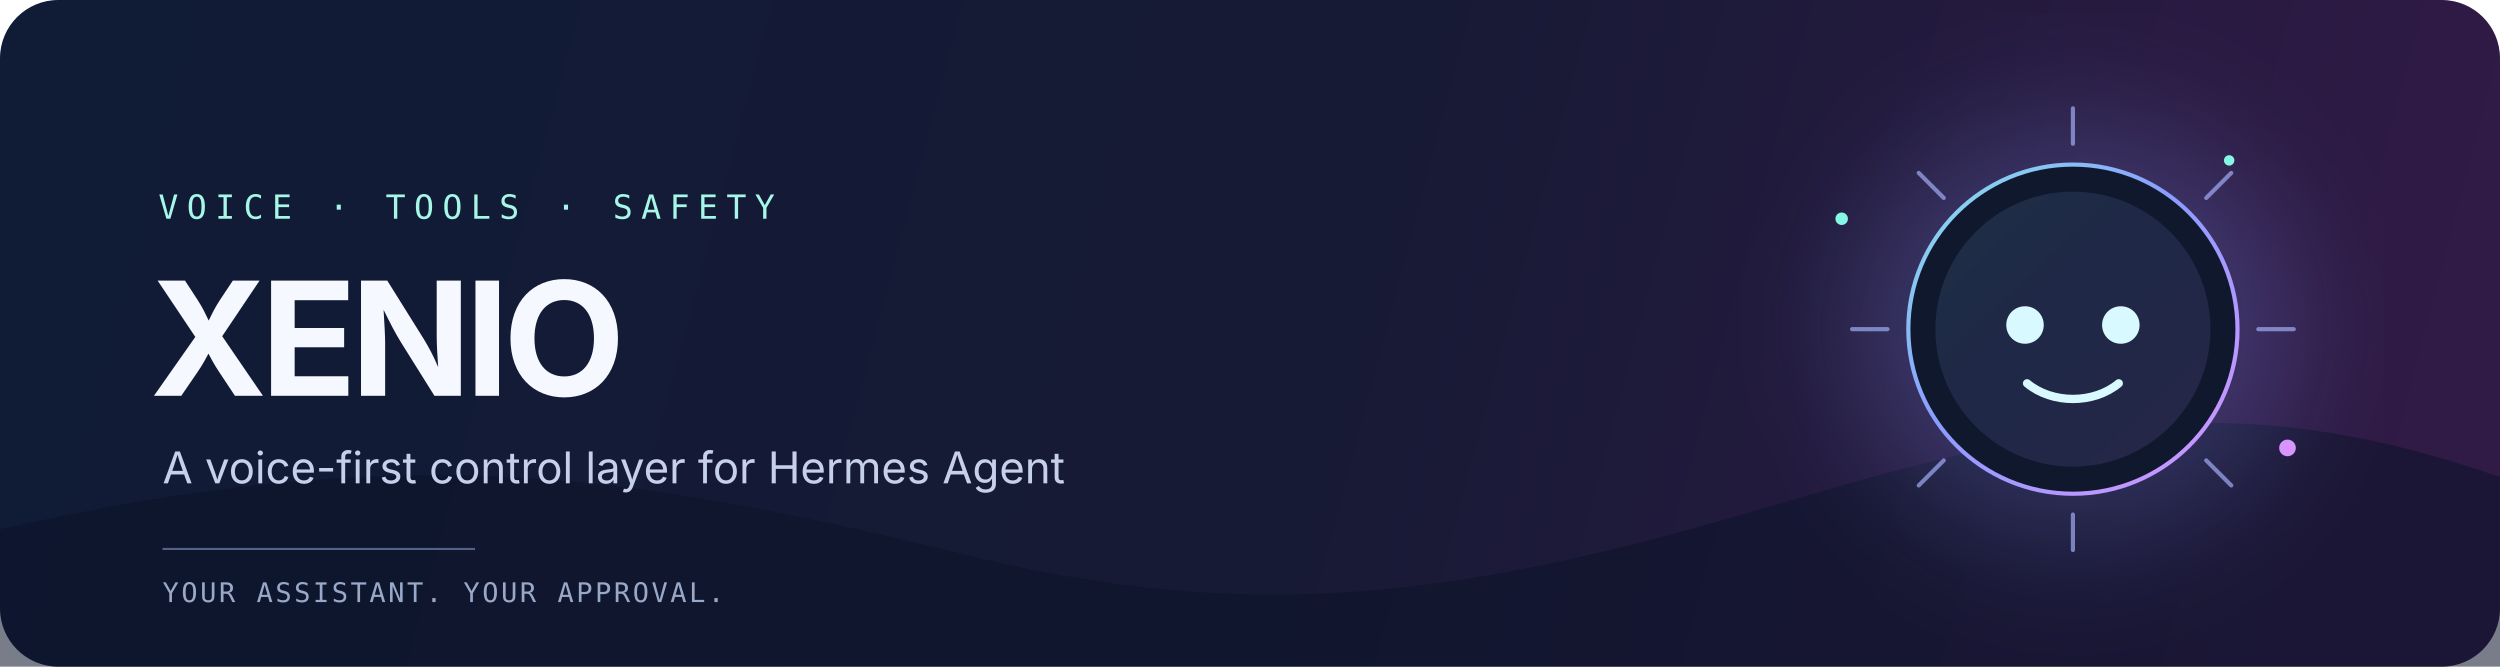
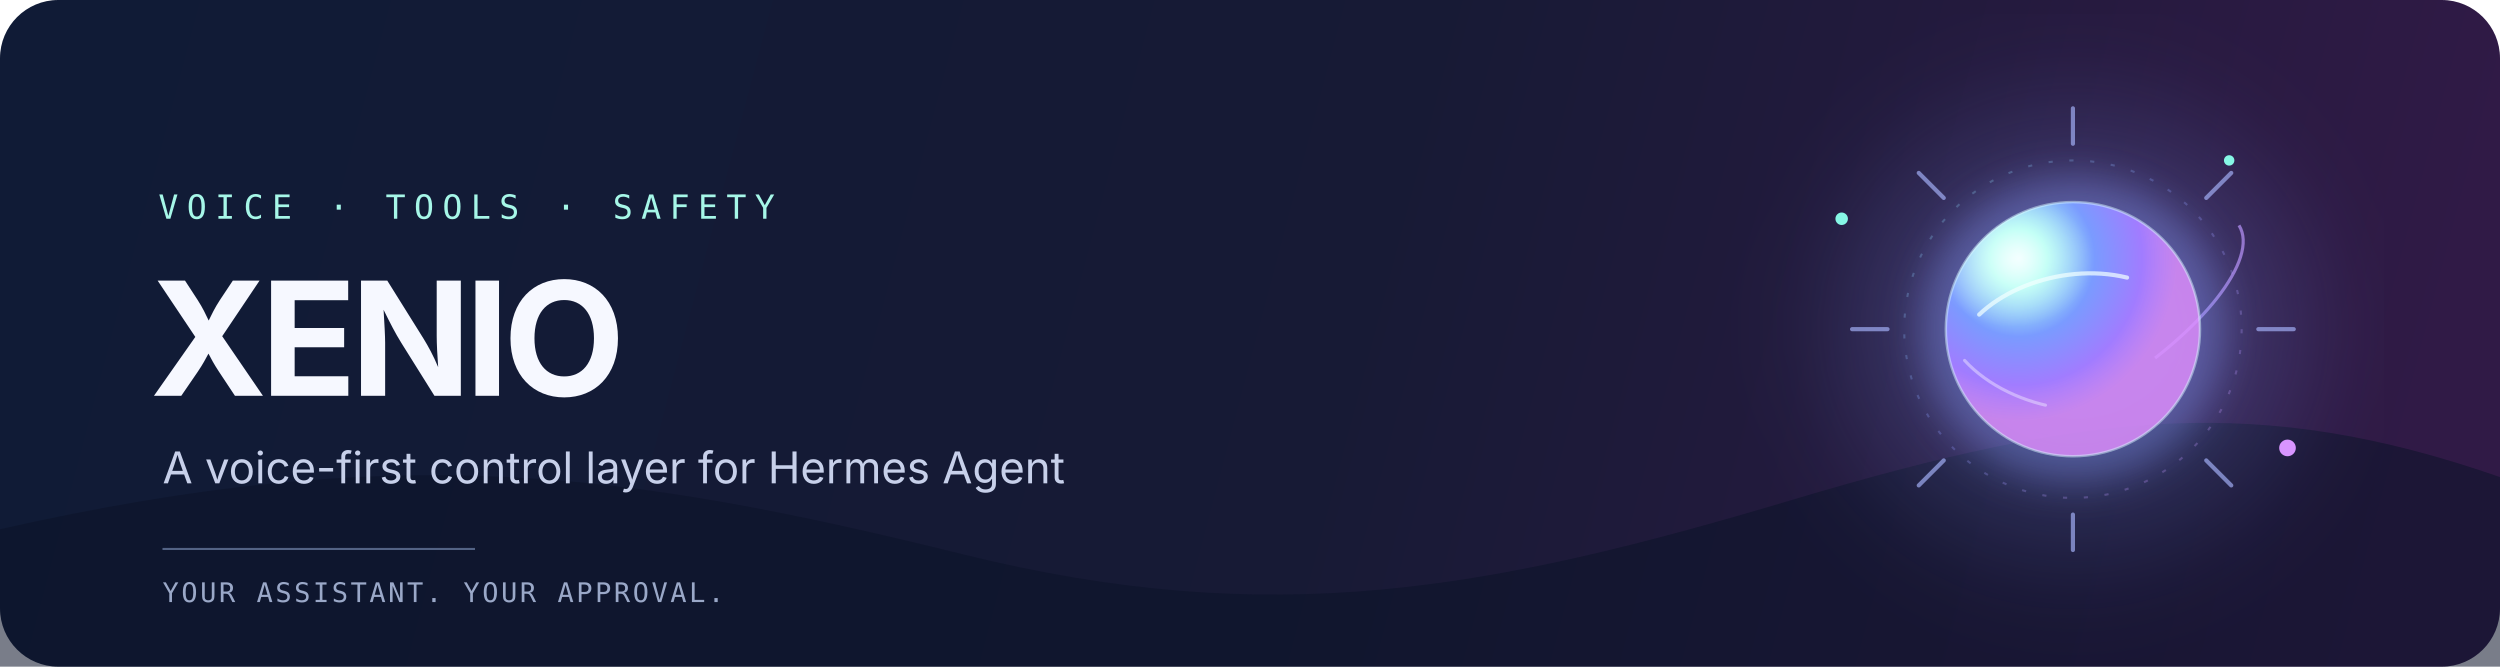
<svg xmlns="http://www.w3.org/2000/svg" width="1200" height="320" viewBox="0 0 1200 320" fill="none">
  <defs>
    <linearGradient id="bg" x1="44" y1="24" x2="1134" y2="312" gradientUnits="userSpaceOnUse">
      <stop stop-color="#101B36" />
      <stop offset=".55" stop-color="#171A35" />
      <stop offset="1" stop-color="#301A46" />
    </linearGradient>
    <linearGradient id="orb" x1="896" y1="72" x2="1063" y2="247" gradientUnits="userSpaceOnUse">
      <stop stop-color="#86F7E5" />
      <stop offset=".48" stop-color="#8A9CFF" />
      <stop offset="1" stop-color="#D895FF" />
    </linearGradient>
    <radialGradient id="glow" cx="0" cy="0" r="1" gradientTransform="matrix(170 0 0 148 997 157)" gradientUnits="userSpaceOnUse">
      <stop stop-color="#8A9CFF" stop-opacity=".36" />
      <stop offset="1" stop-color="#8A9CFF" stop-opacity="0" />
    </radialGradient>
+     <radialGradient id="orb-core" cx="0" cy="0" r="1" gradientTransform="matrix(76 0 0 78 969 124)" gradientUnits="userSpaceOnUse">
+       <stop stop-color="#E6FFFF" />
+       <stop offset=".18" stop-color="#A9FFF2" />
+       <stop offset=".48" stop-color="#7A9BFF" />
+       <stop offset=".78" stop-color="#A17CFF" />
+       <stop offset="1" stop-color="#E28FFF" stop-opacity=".8" />
+     </radialGradient>
+     <radialGradient id="orb-highlight" cx="0" cy="0" r="1" gradientTransform="matrix(38 0 0 32 966 125)" gradientUnits="userSpaceOnUse">
+       <stop stop-color="white" stop-opacity=".58" />
+       <stop offset="1" stop-color="white" stop-opacity="0" />
+     </radialGradient>
    <filter id="blur" x="814" y="7" width="330" height="310" color-interpolation-filters="sRGB" filterUnits="userSpaceOnUse">
      <feGaussianBlur stdDeviation="24" />
+     </filter>
+     <filter id="core-glow" x="884" y="46" width="222" height="224" color-interpolation-filters="sRGB" filterUnits="userSpaceOnUse">
+       <feGaussianBlur stdDeviation="9" />
    </filter>
  </defs>
  <rect width="1200" height="320" rx="28" fill="url(#bg)" />
  <path d="M0 254c191-43 300-28 462 12 149 37 254 17 398-26 144-43 225-51 340-11v91H0v-66Z" fill="#0B1328" fill-opacity=".55" />
  <circle cx="995" cy="158" r="118" fill="url(#glow)" filter="url(#blur)" />
-   <circle cx="995" cy="158" r="79" fill="#10182E" stroke="url(#orb)" stroke-width="2" />
-   <circle cx="995" cy="158" r="66" fill="url(#orb)" fill-opacity=".12" />
-   <path d="M963 156c0-5 4-9 9-9s9 4 9 9-4 9-9 9-9-4-9-9Zm46 0c0-5 4-9 9-9s9 4 9 9-4 9-9 9-9-4-9-9Z" fill="#D8F9FF" />
-   <path d="M973 184c12 10 32 10 44 0" stroke="#D8F9FF" stroke-width="4" stroke-linecap="round" />
+   <circle cx="995" cy="158" r="81" fill="none" stroke="url(#orb)" stroke-opacity=".28" stroke-width="1" stroke-dasharray="2 8">
+     <animateTransform attributeName="transform" type="rotate" from="0 995 158" to="360 995 158" dur="52s" repeatCount="indefinite" />
+   </circle>
+   <ellipse cx="995" cy="158" rx="94" ry="34" transform="rotate(-32 995 158)" stroke="url(#orb)" stroke-opacity=".68" stroke-width="1.5" stroke-dasharray="80 520">
+     <animate attributeName="stroke-dashoffset" values="600;0" dur="9s" repeatCount="indefinite" />
+   </ellipse>
+   <g transform="translate(995 158)">
+     <g transform="translate(-995 -158)">
+       <circle cx="995" cy="158" r="73" fill="#8A9CFF" opacity=".36" filter="url(#core-glow)" />
+       <circle cx="995" cy="158" r="61" fill="url(#orb-core)" />
+       <circle cx="995" cy="158" r="61" fill="url(#orb-highlight)" />
+       <path d="M950 151c21-20 63-28 91-9" stroke="#F2FFFF" stroke-opacity=".72" stroke-width="2" stroke-linecap="round" stroke-dasharray="76 140">
+         <animate attributeName="stroke-dashoffset" values="216;0" dur="6s" repeatCount="indefinite" />
+       </path>
+       <path d="M943 173c22 24 70 34 104 11" stroke="#E5D8FF" stroke-opacity=".55" stroke-width="1.5" stroke-linecap="round" stroke-dasharray="45 180">
+         <animate attributeName="stroke-dashoffset" values="225;0" dur="7.5s" repeatCount="indefinite" />
+       </path>
+     </g>
+     <animateTransform attributeName="transform" type="scale" values=".96;1.035;.96" keyTimes="0;.5;1" keySplines=".42 0 .58 1;.42 0 .58 1" calcMode="spline" dur="4.8s" repeatCount="indefinite" />
+   </g>
+   <circle cx="995" cy="158" r="61" fill="none" stroke="#D8F9FF" stroke-opacity=".48" stroke-width="1.2">
+     <animate attributeName="r" values="61;69;61" keyTimes="0;.5;1" keySplines=".42 0 .58 1;.42 0 .58 1" calcMode="spline" dur="4.8s" repeatCount="indefinite" />
+     <animate attributeName="stroke-opacity" values=".5;.08;.5" dur="4.8s" repeatCount="indefinite" />
+   </circle>
  <path d="M995 69v-17m0 212v-17M906 158h-17m212 0h-17m-151-63-12-12m150 150-12-12m0-126 12-12m-150 150 12-12" stroke="#A9B7FF" stroke-opacity=".65" stroke-width="2" stroke-linecap="round" />
-   <circle cx="884" cy="105" r="3" fill="#86F7E5" />
-   <circle cx="1098" cy="215" r="4" fill="#D895FF" />
-   <circle cx="1070" cy="77" r="2.5" fill="#86F7E5" />
+   <circle cx="884" cy="105" r="3" fill="#86F7E5">
+     <animate attributeName="opacity" values=".3;1;.3" dur="3.8s" repeatCount="indefinite" />
+   </circle>
+   <circle cx="1098" cy="215" r="4" fill="#D895FF">
+     <animate attributeName="opacity" values="1;.35;1" dur="4.6s" repeatCount="indefinite" />
+   </circle>
+   <circle cx="1070" cy="77" r="2.5" fill="#86F7E5">
+     <animate attributeName="cy" values="77;72;77" dur="5s" repeatCount="indefinite" />
+   </circle>
  <text x="76" y="105" fill="#A6F7E8" font-family="ui-monospace, SFMono-Regular, Menlo, monospace" font-size="16" letter-spacing="4">VOICE · TOOLS · SAFETY</text>
  <text x="72" y="190" fill="#F6F8FF" font-family="Inter, ui-sans-serif, system-ui, sans-serif" font-size="76" font-weight="750" letter-spacing="-3">XENIO</text>
  <text x="78" y="232" fill="#C7D0EA" font-family="Inter, ui-sans-serif, system-ui, sans-serif" font-size="21">A voice-first control layer for Hermes Agent</text>
  <rect x="78" y="263" width="150" height="1" fill="#536385" />
  <text x="78" y="289" fill="#9AA8C8" font-family="ui-monospace, SFMono-Regular, Menlo, monospace" font-size="13" letter-spacing="1.2">YOUR ASSISTANT. YOUR APPROVAL.</text>
</svg>
